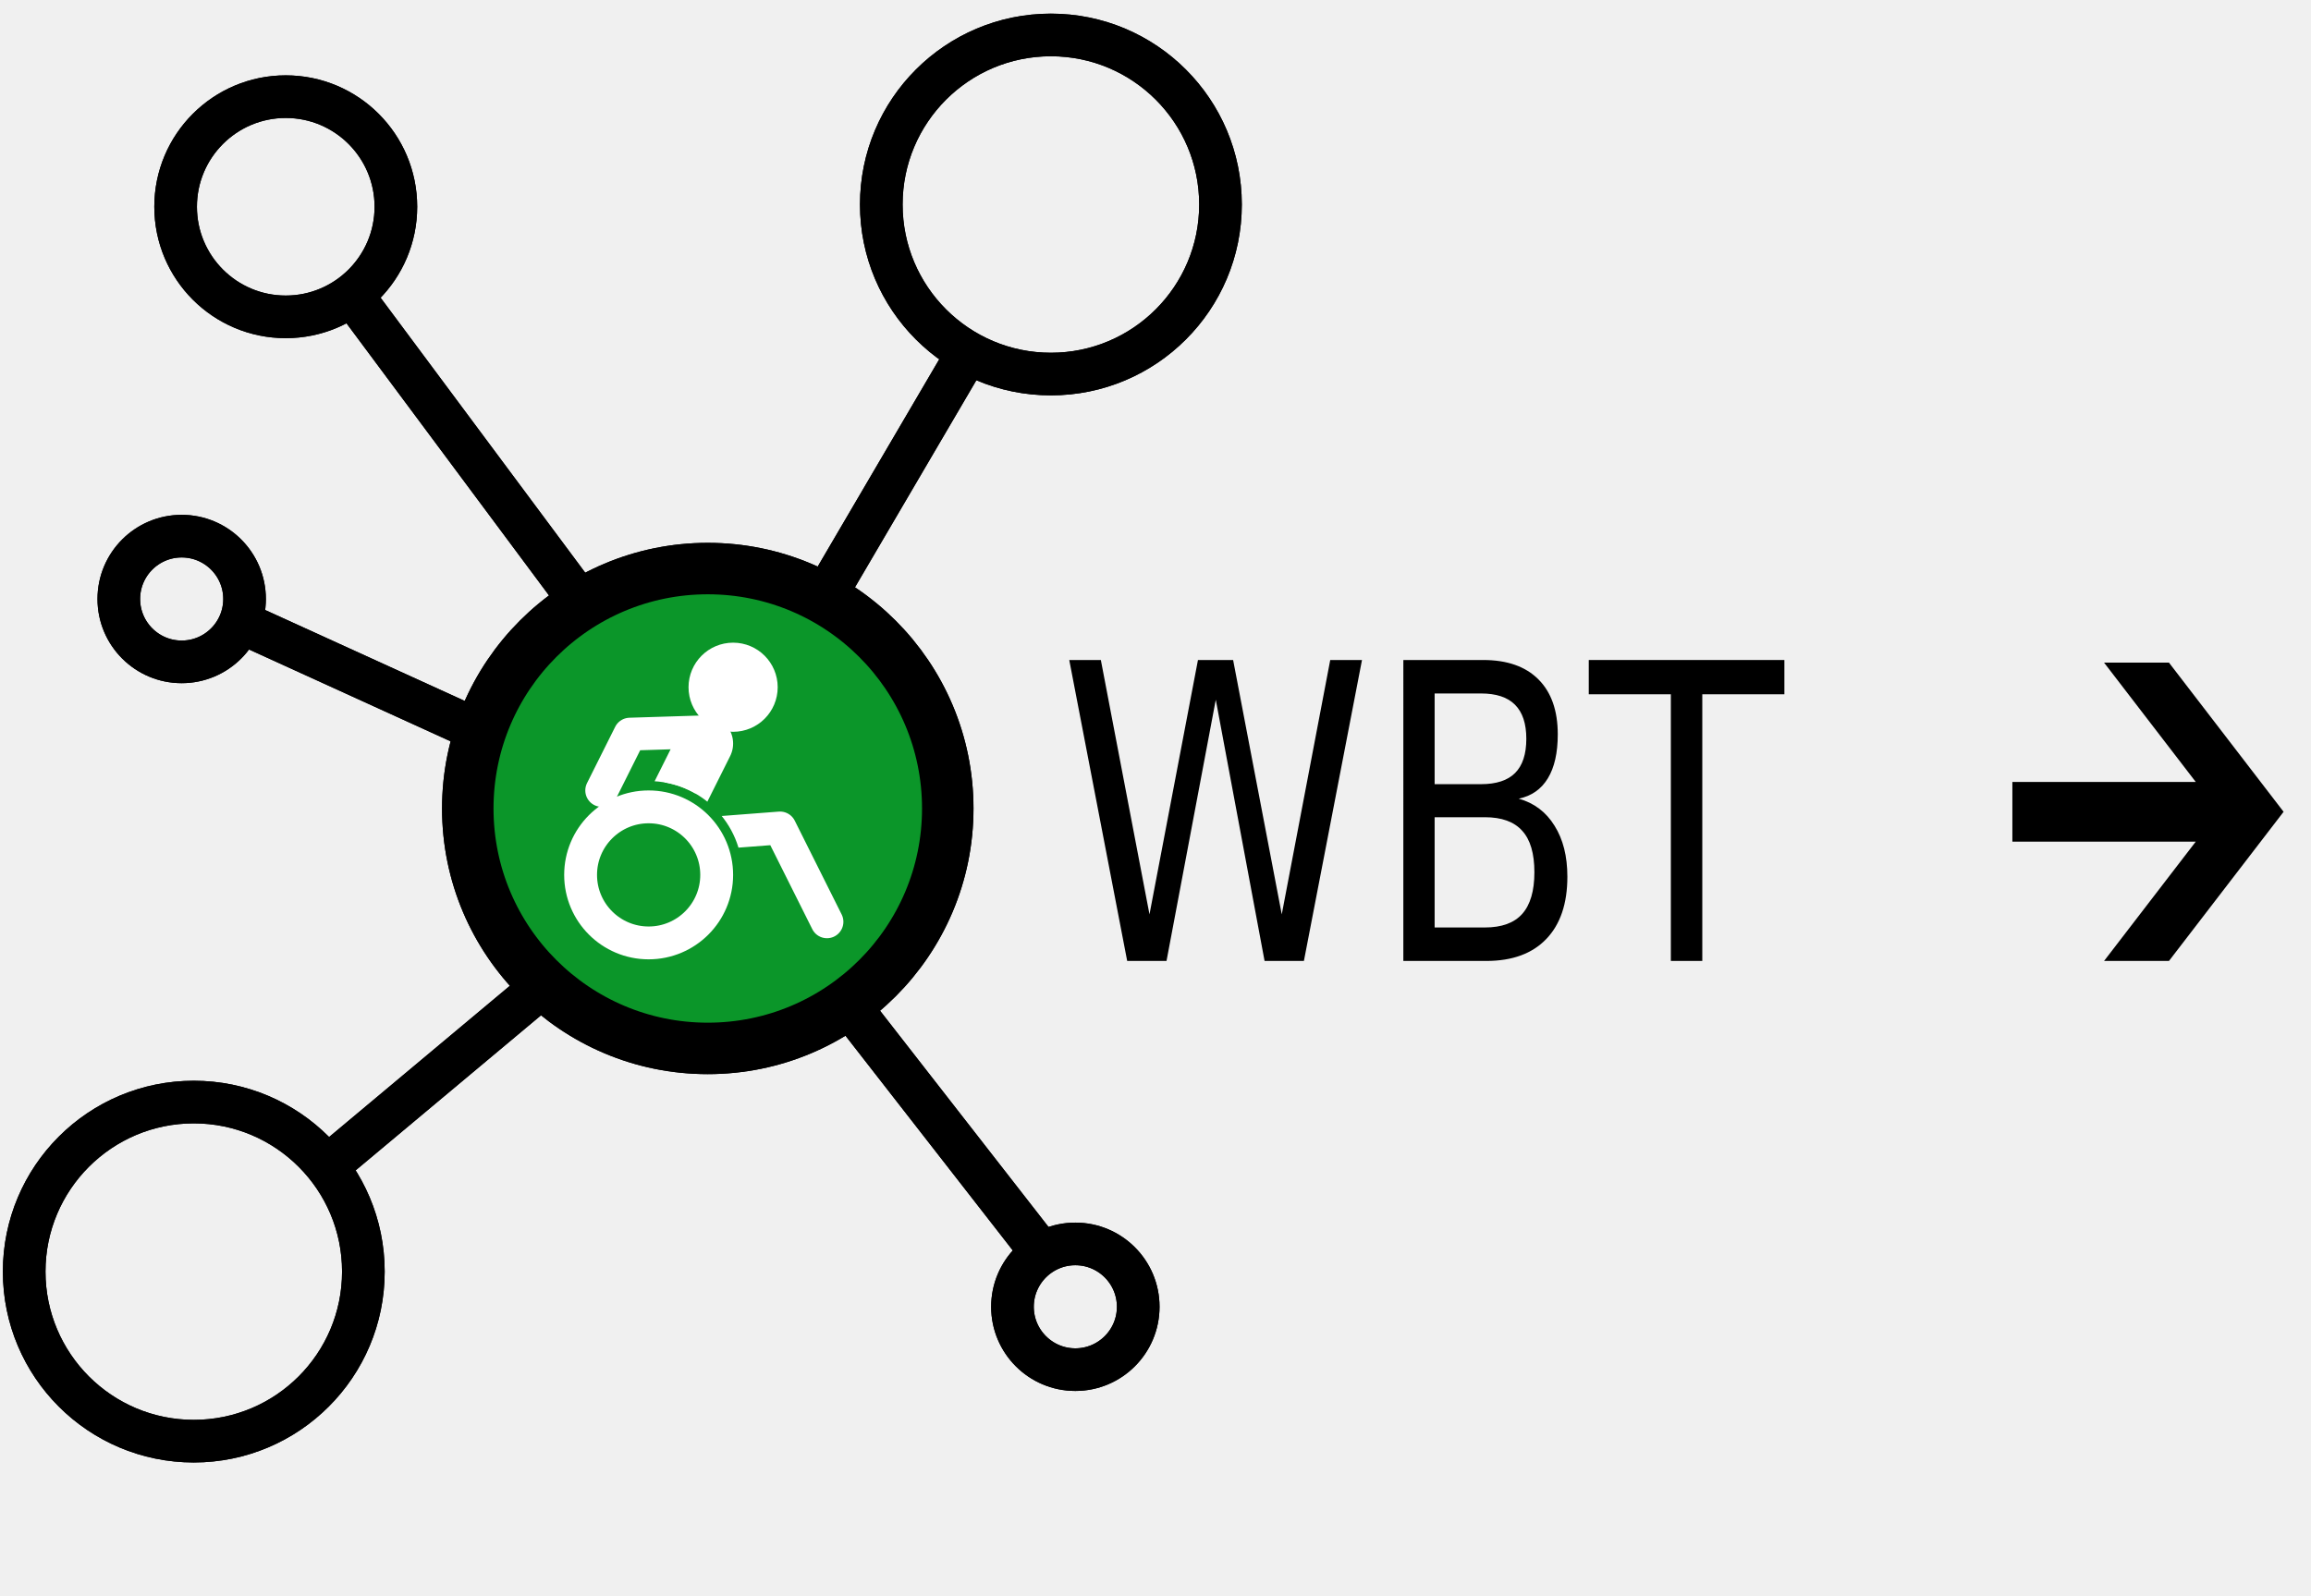
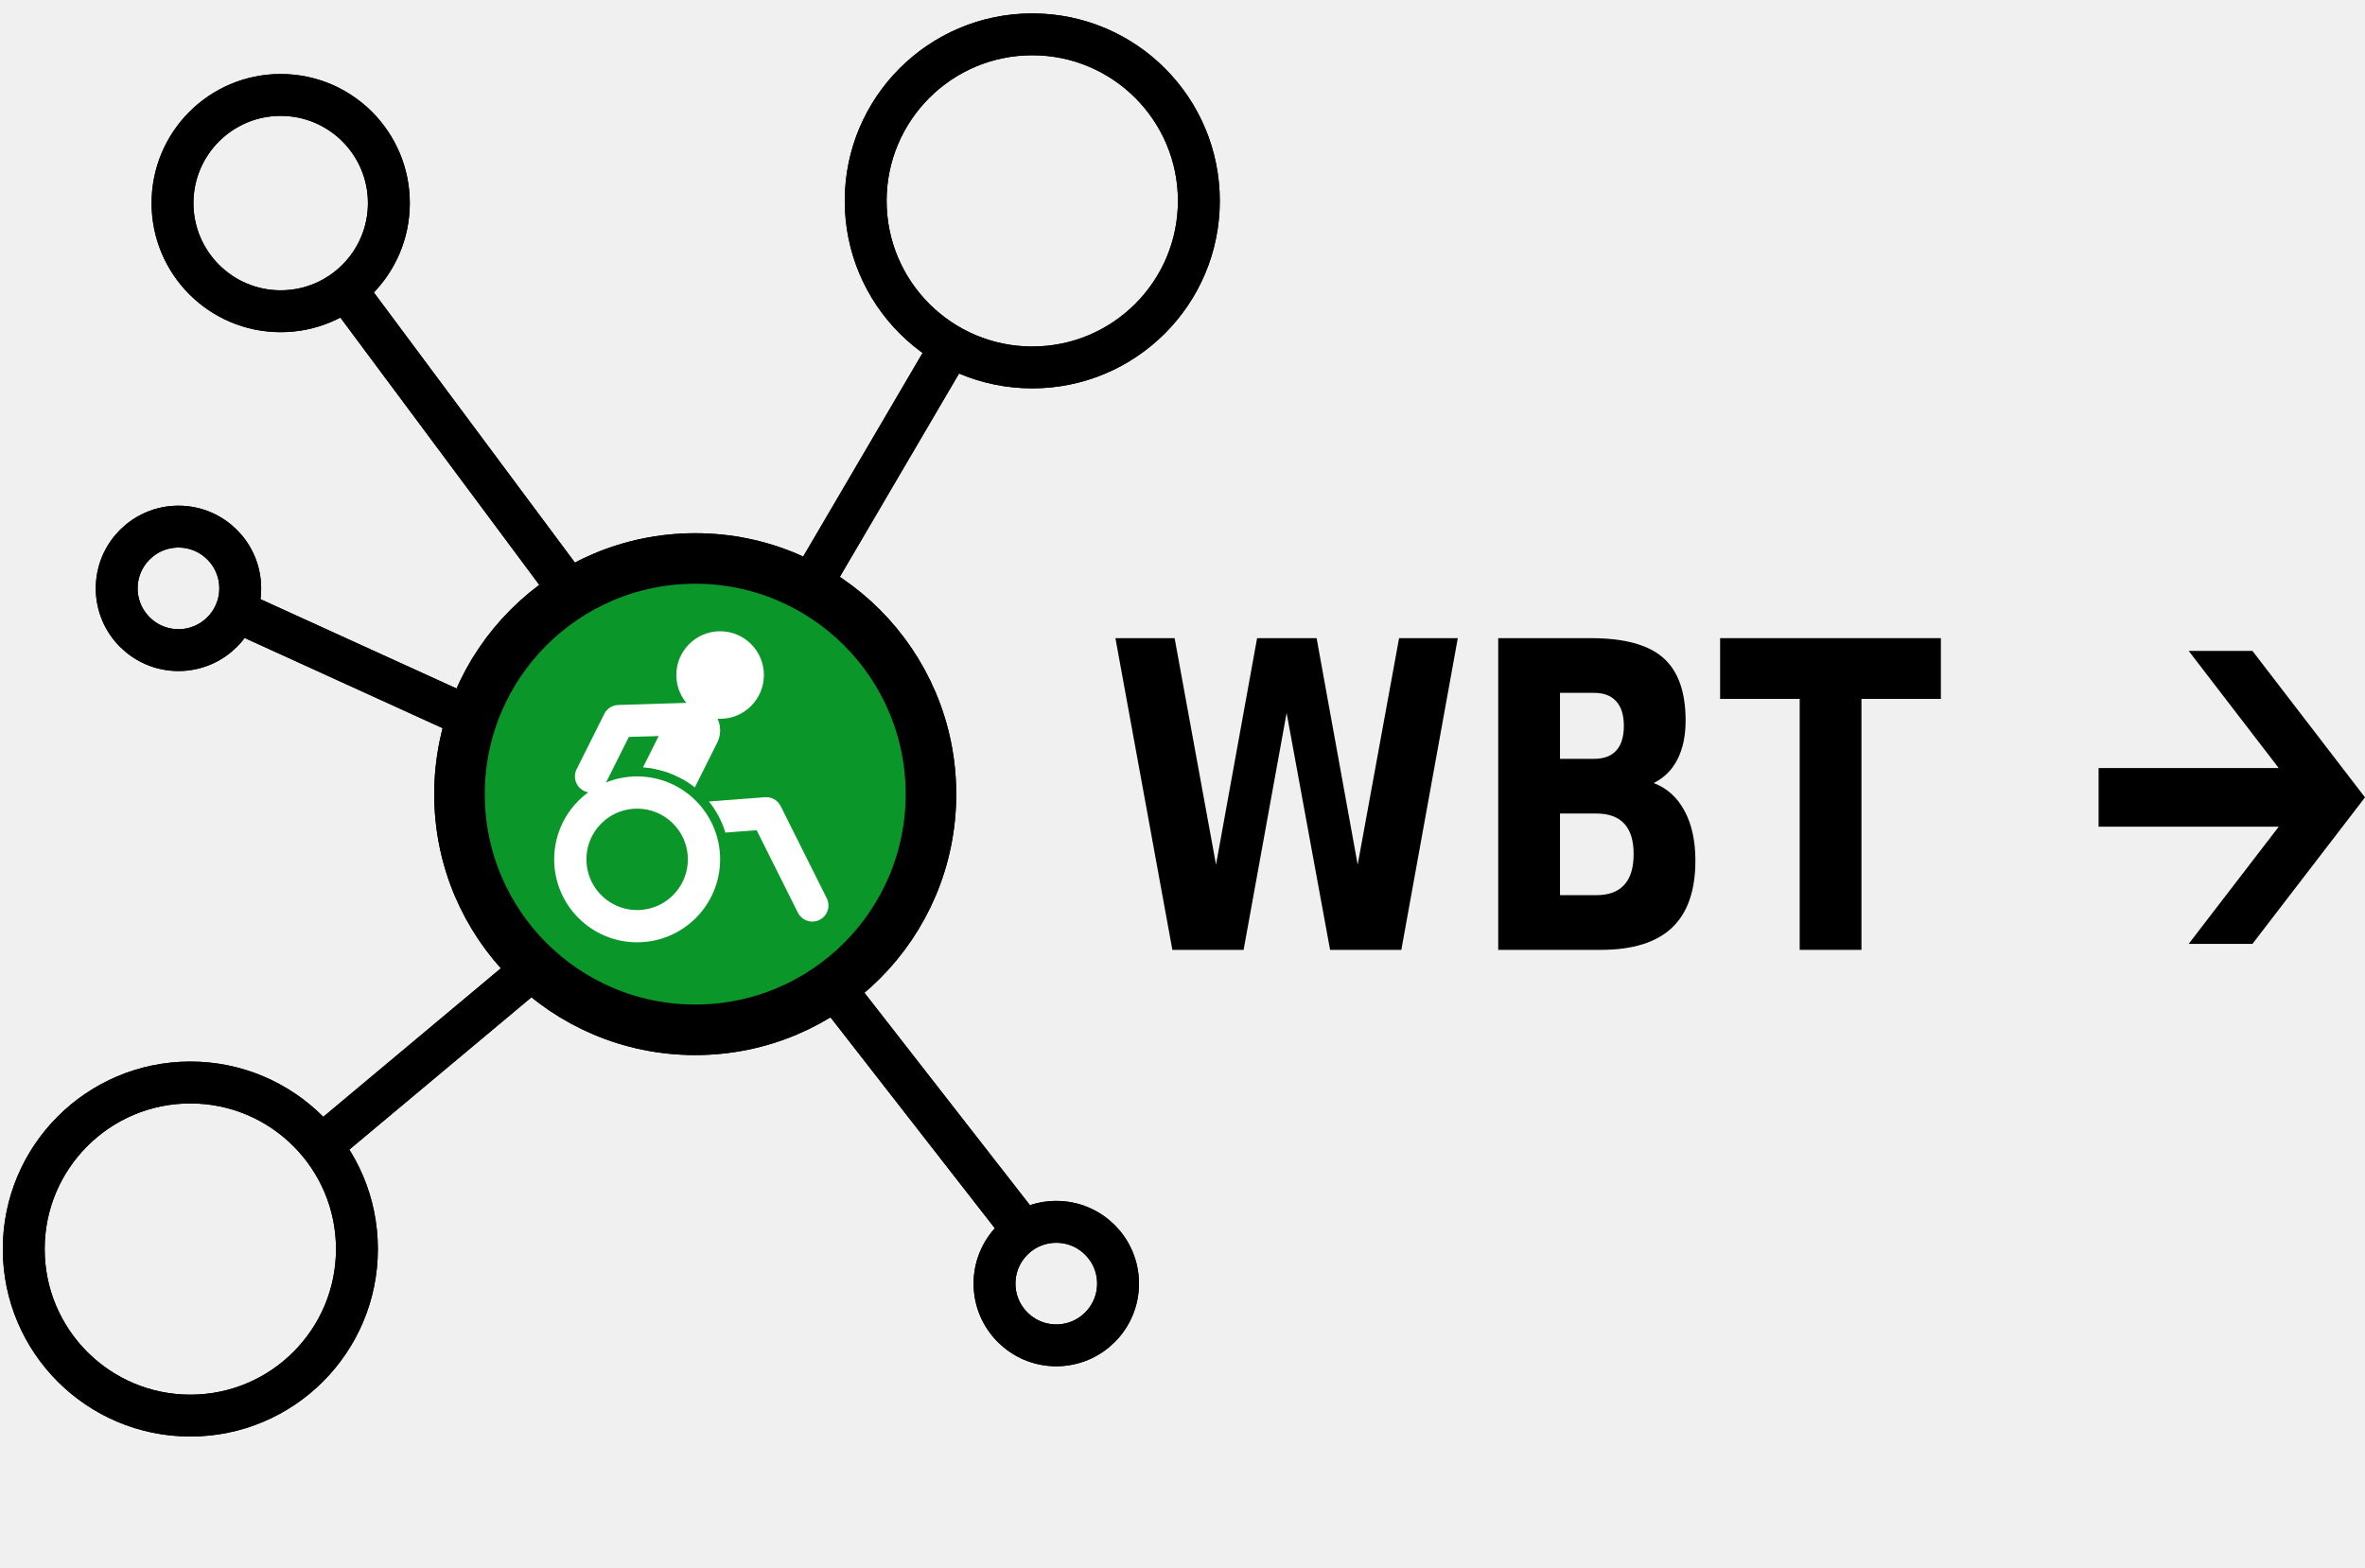
- <svg xmlns="http://www.w3.org/2000/svg" id="svg8" version="1.1" viewBox="0 0 216.82 149.75" height="149.75mm" width="216.82mm">
+ <svg xmlns="http://www.w3.org/2000/svg" id="svg8" version="1.1" viewBox="0 0 225.89 149.75" height="149.75mm" width="225.89mm">
  <defs id="defs2">
    <marker style="overflow:visible" id="marker2931" refX="0" refY="0" orient="auto">
      <path transform="scale(-0.6)" d="M 8.719,4.034 -2.207,0.016 8.719,-4.002 c -1.745,2.372 -1.735,5.617 -6e-7,8.035 z" style="fill:#000000;fill-opacity:1;fill-rule:evenodd;stroke:#000000;stroke-width:0.625;stroke-linejoin:round;stroke-opacity:1" id="path2929" />
    </marker>
    <marker style="overflow:visible" id="marker2777" refX="0" refY="0" orient="auto">
      <path transform="scale(-0.6)" d="M 8.719,4.034 -2.207,0.016 8.719,-4.002 c -1.745,2.372 -1.735,5.617 -6e-7,8.035 z" style="fill:#000000;fill-opacity:1;fill-rule:evenodd;stroke:#000000;stroke-width:0.625;stroke-linejoin:round;stroke-opacity:1" id="path2775" />
    </marker>
    <marker style="overflow:visible" id="marker2629" refX="0" refY="0" orient="auto">
      <path transform="scale(-0.6)" d="M 8.719,4.034 -2.207,0.016 8.719,-4.002 c -1.745,2.372 -1.735,5.617 -6e-7,8.035 z" style="fill:#000000;fill-opacity:1;fill-rule:evenodd;stroke:#000000;stroke-width:0.625;stroke-linejoin:round;stroke-opacity:1" id="path2627" />
    </marker>
    <marker style="overflow:visible" id="marker2487" refX="0" refY="0" orient="auto">
      <path transform="scale(-0.6)" d="M 8.719,4.034 -2.207,0.016 8.719,-4.002 c -1.745,2.372 -1.735,5.617 -6e-7,8.035 z" style="fill:#000000;fill-opacity:1;fill-rule:evenodd;stroke:#000000;stroke-width:0.625;stroke-linejoin:round;stroke-opacity:1" id="path2485" />
    </marker>
    <marker style="overflow:visible" id="marker2351" refX="0" refY="0" orient="auto">
      <path transform="matrix(-0.4,0,0,-0.4,-4,0)" style="fill:#000000;fill-opacity:1;fill-rule:evenodd;stroke:#000000;stroke-width:1pt;stroke-opacity:1" d="M 0,0 5,-5 -12.5,0 5,5 Z" id="path2349" />
    </marker>
    <marker style="overflow:visible" id="Arrow1Mend" refX="0" refY="0" orient="auto">
      <path transform="matrix(-0.4,0,0,-0.4,-4,0)" style="fill:#000000;fill-opacity:1;fill-rule:evenodd;stroke:#000000;stroke-width:1pt;stroke-opacity:1" d="M 0,0 5,-5 -12.5,0 5,5 Z" id="path1100" />
    </marker>
    <marker style="overflow:visible" id="Arrow2Send" refX="0" refY="0" orient="auto">
      <path transform="matrix(-0.3,0,0,-0.3,0.69,0)" d="M 8.719,4.034 -2.207,0.016 8.719,-4.002 c -1.745,2.372 -1.735,5.617 -6e-7,8.035 z" style="fill:#000000;fill-opacity:1;fill-rule:evenodd;stroke:#000000;stroke-width:0.625;stroke-linejoin:round;stroke-opacity:1" id="path1124" />
    </marker>
    <marker style="overflow:visible" id="Arrow1Send" refX="0" refY="0" orient="auto">
      <path transform="matrix(-0.2,0,0,-0.2,-1.2,0)" style="fill:#000000;fill-opacity:1;fill-rule:evenodd;stroke:#000000;stroke-width:1pt;stroke-opacity:1" d="M 0,0 5,-5 -12.5,0 5,5 Z" id="path1106" />
    </marker>
    <marker style="overflow:visible" id="marker1597" refX="0" refY="0" orient="auto">
      <path transform="scale(-0.6)" d="M 8.719,4.034 -2.207,0.016 8.719,-4.002 c -1.745,2.372 -1.735,5.617 -6e-7,8.035 z" style="fill:#000000;fill-opacity:1;fill-rule:evenodd;stroke:#000000;stroke-width:0.625;stroke-linejoin:round;stroke-opacity:1" id="path1595" />
    </marker>
    <marker style="overflow:visible" id="Arrow2Mend" refX="0" refY="0" orient="auto">
      <path transform="scale(-0.6)" d="M 8.719,4.034 -2.207,0.016 8.719,-4.002 c -1.745,2.372 -1.735,5.617 -6e-7,8.035 z" style="fill:#000000;fill-opacity:1;fill-rule:evenodd;stroke:#000000;stroke-width:0.625;stroke-linejoin:round;stroke-opacity:1" id="path1118" />
    </marker>
    <marker orient="auto" refY="0" refX="0" id="marker10948" style="overflow:visible">
      <path id="path10946" d="m -2.5,-1 c 0,2.76 -2.24,5 -5,5 -2.76,0 -5,-2.24 -5,-5 0,-2.76 2.24,-5 5,-5 2.76,0 5,2.24 5,5 z" style="fill:#3a001c;fill-opacity:1;fill-rule:evenodd;stroke:#3a001c;stroke-width:1pt;stroke-opacity:1" transform="matrix(0.2,0,0,0.2,1.48,0.2)" />
    </marker>
    <marker orient="auto" refY="0" refX="0" id="marker10836" style="overflow:visible">
      <path id="path10834" d="m -2.5,-1 c 0,2.76 -2.24,5 -5,5 -2.76,0 -5,-2.24 -5,-5 0,-2.76 2.24,-5 5,-5 2.76,0 5,2.24 5,5 z" style="fill:#3a001c;fill-opacity:1;fill-rule:evenodd;stroke:#3a001c;stroke-width:1pt;stroke-opacity:1" transform="matrix(0.2,0,0,0.2,1.48,0.2)" />
    </marker>
    <marker style="overflow:visible" id="marker10664" refX="0" refY="0" orient="auto">
      <path transform="matrix(0.2,0,0,0.2,1.48,0.2)" style="fill:#3a001c;fill-opacity:1;fill-rule:evenodd;stroke:#3a001c;stroke-width:1pt;stroke-opacity:1" d="m -2.5,-1 c 0,2.76 -2.24,5 -5,5 -2.76,0 -5,-2.24 -5,-5 0,-2.76 2.24,-5 5,-5 2.76,0 5,2.24 5,5 z" id="path10662" />
    </marker>
    <marker orient="auto" refY="0" refX="0" id="marker10414" style="overflow:visible">
      <path id="path10412" d="m -2.5,-1 c 0,2.76 -2.24,5 -5,5 -2.76,0 -5,-2.24 -5,-5 0,-2.76 2.24,-5 5,-5 2.76,0 5,2.24 5,5 z" style="fill:#3a001c;fill-opacity:1;fill-rule:evenodd;stroke:#3a001c;stroke-width:1pt;stroke-opacity:1" transform="matrix(0.2,0,0,0.2,1.48,0.2)" />
    </marker>
    <marker orient="auto" refY="0" refX="0" id="marker10308" style="overflow:visible">
      <path id="path10306" d="m -2.5,-1 c 0,2.76 -2.24,5 -5,5 -2.76,0 -5,-2.24 -5,-5 0,-2.76 2.24,-5 5,-5 2.76,0 5,2.24 5,5 z" style="fill:#3a001c;fill-opacity:1;fill-rule:evenodd;stroke:#3a001c;stroke-width:1pt;stroke-opacity:1" transform="matrix(0.2,0,0,0.2,1.48,0.2)" />
    </marker>
    <marker style="overflow:visible" id="DotS" refX="0" refY="0" orient="auto">
      <path transform="matrix(0.2,0,0,0.2,1.48,0.2)" style="fill:#3a001c;fill-opacity:1;fill-rule:evenodd;stroke:#3a001c;stroke-width:1pt;stroke-opacity:1" d="m -2.5,-1 c 0,2.76 -2.24,5 -5,5 -2.76,0 -5,-2.24 -5,-5 0,-2.76 2.24,-5 5,-5 2.76,0 5,2.24 5,5 z" id="path4919" />
    </marker>
    <marker style="overflow:visible" id="DotM" refX="0" refY="0" orient="auto">
      <path transform="matrix(0.4,0,0,0.4,2.96,0.4)" style="fill:#000000;fill-opacity:1;fill-rule:evenodd;stroke:#000000;stroke-width:1pt;stroke-opacity:1" d="m -2.5,-1 c 0,2.76 -2.24,5 -5,5 -2.76,0 -5,-2.24 -5,-5 0,-2.76 2.24,-5 5,-5 2.76,0 5,2.24 5,5 z" id="path4916" />
    </marker>
    <marker style="overflow:visible" id="DotL" refX="0" refY="0" orient="auto">
      <path transform="matrix(0.8,0,0,0.8,5.92,0.8)" style="fill:#000000;fill-opacity:1;fill-rule:evenodd;stroke:#000000;stroke-width:1pt;stroke-opacity:1" d="m -2.5,-1 c 0,2.76 -2.24,5 -5,5 -2.76,0 -5,-2.24 -5,-5 0,-2.76 2.24,-5 5,-5 2.76,0 5,2.24 5,5 z" id="path4913" />
    </marker>
    <clipPath id="clipPath8">
      <path id="path10" d="M -20,50 10,13 c 5.523,0 10,4.477 10,10 L 40,50 20,-30" />
    </clipPath>
    <marker style="overflow:visible" id="DotS-3" refX="0" refY="0" orient="auto">
      <path transform="matrix(0.2,0,0,0.2,1.48,0.2)" style="fill:#3a001c;fill-opacity:1;fill-rule:evenodd;stroke:#3a001c;stroke-width:1pt;stroke-opacity:1" d="m -2.5,-1 c 0,2.76 -2.24,5 -5,5 -2.76,0 -5,-2.24 -5,-5 0,-2.76 2.24,-5 5,-5 2.76,0 5,2.24 5,5 z" id="path4919-5" />
    </marker>
    <marker style="overflow:visible" id="DotS-3-7" refX="0" refY="0" orient="auto">
      <path transform="matrix(0.2,0,0,0.2,1.48,0.2)" style="fill:#3a001c;fill-opacity:1;fill-rule:evenodd;stroke:#3a001c;stroke-width:1pt;stroke-opacity:1" d="m -2.5,-1 c 0,2.76 -2.24,5 -5,5 -2.76,0 -5,-2.24 -5,-5 0,-2.76 2.24,-5 5,-5 2.76,0 5,2.24 5,5 z" id="path4919-5-2" />
    </marker>
    <marker style="overflow:visible" id="DotS-0" refX="0" refY="0" orient="auto">
      <path transform="matrix(0.2,0,0,0.2,1.48,0.2)" style="fill:#3a001c;fill-opacity:1;fill-rule:evenodd;stroke:#3a001c;stroke-width:1pt;stroke-opacity:1" d="m -2.5,-1 c 0,2.76 -2.24,5 -5,5 -2.76,0 -5,-2.24 -5,-5 0,-2.76 2.24,-5 5,-5 2.76,0 5,2.24 5,5 z" id="path4919-2" />
    </marker>
    <marker style="overflow:visible" id="DotS-3-70" refX="0" refY="0" orient="auto">
      <path transform="matrix(0.2,0,0,0.2,1.48,0.2)" style="fill:#ffffff;fill-opacity:1;fill-rule:evenodd;stroke:#ffffff;stroke-width:1pt;stroke-opacity:1" d="m -2.5,-1 c 0,2.76 -2.24,5 -5,5 -2.76,0 -5,-2.24 -5,-5 0,-2.76 2.24,-5 5,-5 2.76,0 5,2.24 5,5 z" id="path4919-5-9" />
    </marker>
    <marker style="overflow:visible" id="DotS-4" refX="0" refY="0" orient="auto">
      <path transform="matrix(0.2,0,0,0.2,1.48,0.2)" style="fill:#3a001c;fill-opacity:1;fill-rule:evenodd;stroke:#3a001c;stroke-width:1pt;stroke-opacity:1" d="m -2.5,-1 c 0,2.76 -2.24,5 -5,5 -2.76,0 -5,-2.24 -5,-5 0,-2.76 2.24,-5 5,-5 2.76,0 5,2.24 5,5 z" id="path4919-1" />
    </marker>
    <marker style="overflow:visible" id="DotS-4-8" refX="0" refY="0" orient="auto">
      <path transform="matrix(0.2,0,0,0.2,1.48,0.2)" style="fill:#ffffff;fill-opacity:1;fill-rule:evenodd;stroke:#000000;stroke-width:1pt;stroke-opacity:1" d="m -2.5,-1 c 0,2.76 -2.24,5 -5,5 -2.76,0 -5,-2.24 -5,-5 0,-2.76 2.24,-5 5,-5 2.76,0 5,2.24 5,5 z" id="path4919-1-2" />
    </marker>
    <filter y="-0.25" x="-0.25" height="1.5" width="1.5" id="filter3001" style="color-interpolation-filters:sRGB">
      <feGaussianBlur result="blur" stdDeviation="3" in="SourceAlpha" id="feGaussianBlur3003" />
      <feColorMatrix values="1 0 0 0 0 0 1 0 0 0 0 0 1 0 0 0 0 0 0.6 0 " type="matrix" result="bluralpha" id="feColorMatrix3005" />
      <feOffset result="offsetBlur" dy="6" dx="6" in="bluralpha" id="feOffset3007" />
      <feMerge id="feMerge3009">
        <feMergeNode in="offsetBlur" id="feMergeNode3011" />
        <feMergeNode in="SourceGraphic" id="feMergeNode3013" />
      </feMerge>
    </filter>
    <marker style="overflow:visible" id="marker2931-1" refX="0" refY="0" orient="auto">
      <path transform="scale(-0.6)" d="M 8.719,4.034 -2.207,0.016 8.719,-4.002 c -1.745,2.372 -1.735,5.617 -6e-7,8.035 z" style="fill:#000000;fill-opacity:1;fill-rule:evenodd;stroke:#000000;stroke-width:0.625;stroke-linejoin:round;stroke-opacity:1" id="path2929-8" />
    </marker>
    <clipPath id="clipPath8-3">
      <path id="path10-1" d="M -20,50 10,13 c 5.523,0 10,4.477 10,10 L 40,50 20,-30" />
    </clipPath>
    <clipPath id="clipPath3733">
      <path id="path3731" d="M -20,50 10,13 c 5.523,0 10,4.477 10,10 L 40,50 20,-30" />
    </clipPath>
    <clipPath id="clipPath8-5">
      <path id="path10-5" d="M -20,50 10,13 c 5.523,0 10,4.477 10,10 L 40,50 20,-30" />
    </clipPath>
    <clipPath id="clipPath4087">
      <path id="path4085" d="M -20,50 10,13 c 5.523,0 10,4.477 10,10 L 40,50 20,-30" />
    </clipPath>
    <marker style="overflow:visible" id="marker2931-2" refX="0" refY="0" orient="auto">
      <path transform="scale(-0.6)" d="M 8.719,4.034 -2.207,0.016 8.719,-4.002 c -1.745,2.372 -1.735,5.617 -6e-7,8.035 z" style="fill:#000000;fill-opacity:1;fill-rule:evenodd;stroke:#000000;stroke-width:0.625;stroke-linejoin:round;stroke-opacity:1" id="path2929-0" />
    </marker>
    <clipPath id="clipPath8-5-9">
      <path id="path10-5-5" d="M -20,50 10,13 c 5.523,0 10,4.477 10,10 L 40,50 20,-30" />
    </clipPath>
    <clipPath id="clipPath4451">
      <path id="path4449" d="M -20,50 10,13 c 5.523,0 10,4.477 10,10 L 40,50 20,-30" />
    </clipPath>
    <marker style="overflow:visible" id="marker2931-2-9" refX="0" refY="0" orient="auto">
      <path transform="scale(-0.6)" d="M 8.719,4.034 -2.207,0.016 8.719,-4.002 c -1.745,2.372 -1.735,5.617 -6e-7,8.035 z" style="fill:#000000;fill-opacity:1;fill-rule:evenodd;stroke:#000000;stroke-width:0.625;stroke-linejoin:round;stroke-opacity:1" id="path2929-0-1" />
    </marker>
    <clipPath id="clipPath8-5-9-1">
      <path id="path10-5-5-8" d="M -20,50 10,13 c 5.523,0 10,4.477 10,10 L 40,50 20,-30" />
    </clipPath>
    <clipPath id="clipPath4860">
      <path id="path4858" d="M -20,50 10,13 c 5.523,0 10,4.477 10,10 L 40,50 20,-30" />
    </clipPath>
    <marker style="overflow:visible" id="marker2931-2-9-7" refX="0" refY="0" orient="auto">
      <path transform="scale(-0.6)" d="M 8.719,4.034 -2.207,0.016 8.719,-4.002 c -1.745,2.372 -1.735,5.617 -6e-7,8.035 z" style="fill:#000000;fill-opacity:1;fill-rule:evenodd;stroke:#000000;stroke-width:0.625;stroke-linejoin:round;stroke-opacity:1" id="path2929-0-1-6" />
    </marker>
    <clipPath id="clipPath8-1">
      <path id="path10-9" d="M -20,50 10,13 c 5.523,0 10,4.477 10,10 L 40,50 20,-30" />
    </clipPath>
    <clipPath id="clipPath1674">
      <path id="path1672" d="M -20,50 10,13 c 5.523,0 10,4.477 10,10 L 40,50 20,-30" />
    </clipPath>
    <clipPath id="clipPath8-6">
      <path id="path10-8" d="M -20,50 10,13 c 5.523,0 10,4.477 10,10 L 40,50 20,-30" />
    </clipPath>
    <clipPath id="clipPath1674-4">
      <path id="path1672-1" d="M -20,50 10,13 c 5.523,0 10,4.477 10,10 L 40,50 20,-30" />
    </clipPath>
    <clipPath id="clipPath8-9">
      <path id="path10-7" d="M -20,50 10,13 c 5.523,0 10,4.477 10,10 L 40,50 20,-30" />
    </clipPath>
    <clipPath id="clipPath1674-45">
      <path id="path1672-0" d="M -20,50 10,13 c 5.523,0 10,4.477 10,10 L 40,50 20,-30" />
    </clipPath>
    <clipPath id="clipPath8-7">
      <path id="path10-72" d="M -20,50 10,13 c 5.523,0 10,4.477 10,10 L 40,50 20,-30" />
    </clipPath>
    <clipPath id="clipPath1540">
      <path id="path1538" d="M -20,50 10,13 c 5.523,0 10,4.477 10,10 L 40,50 20,-30" />
    </clipPath>
    <clipPath id="clipPath8-66">
      <path id="path10-85" d="M -20,50 10,13 c 5.523,0 10,4.477 10,10 L 40,50 20,-30" />
    </clipPath>
    <clipPath id="clipPath1540-1">
      <path id="path1538-4" d="M -20,50 10,13 c 5.523,0 10,4.477 10,10 L 40,50 20,-30" />
    </clipPath>
    <clipPath id="clipPath8-16">
      <path id="path10-50" d="M -20,50 10,13 c 5.523,0 10,4.477 10,10 L 40,50 20,-30" />
    </clipPath>
    <clipPath id="clipPath1540-0">
      <path id="path1538-7" d="M -20,50 10,13 c 5.523,0 10,4.477 10,10 L 40,50 20,-30" />
    </clipPath>
  </defs>
  <path style="opacity:1;fill:#0b9629;fill-opacity:1;stroke:#000000;stroke-width:4.829;stroke-miterlimit:4;stroke-dasharray:none;stroke-dashoffset:0;stroke-opacity:1" d="M 88.92,75.874 A 22.516,22.516 0 0 1 66.404,98.39 22.516,22.516 0 0 1 43.888,75.874 22.516,22.516 0 0 1 66.404,53.358 22.516,22.516 0 0 1 88.92,75.874 Z" id="path825" />
  <path style="fill:none;stroke:#000000;stroke-width:4;stroke-linecap:butt;stroke-linejoin:miter;stroke-miterlimit:4;stroke-dasharray:none;stroke-opacity:1" d="M 77.082,56.503 90.736,33.21" id="path827" />
  <path style="fill:none;stroke:#000000;stroke-width:4;stroke-linecap:butt;stroke-linejoin:miter;stroke-miterlimit:4;stroke-dasharray:none;stroke-opacity:1" d="M 54.64,56.739 32.953,27.588" id="path829" />
  <path style="fill:none;stroke:#000000;stroke-width:4;stroke-linecap:butt;stroke-linejoin:miter;stroke-miterlimit:4;stroke-dasharray:none;stroke-opacity:1" d="M 44.859,68.551 22.984,58.582" id="path831" />
  <path style="fill:none;stroke:#000000;stroke-width:4;stroke-linecap:butt;stroke-linejoin:miter;stroke-miterlimit:4;stroke-dasharray:none;stroke-opacity:1" d="M 50.907,92.552 29.504,110.459" id="path833" />
  <path style="fill:none;stroke:#000000;stroke-width:4;stroke-linecap:butt;stroke-linejoin:miter;stroke-miterlimit:4;stroke-dasharray:none;stroke-opacity:1" d="m 79.491,94.159 18.143,23.293" id="path835" />
  <path style="opacity:1;fill:none;fill-opacity:0.941;stroke:#000000;stroke-width:4;stroke-miterlimit:4;stroke-dasharray:none;stroke-dashoffset:0;stroke-opacity:1" d="M 114.508,19.192 A 15.912,15.912 0 0 1 98.596,35.104 15.912,15.912 0 0 1 82.684,19.192 15.912,15.912 0 0 1 98.596,3.28 15.912,15.912 0 0 1 114.508,19.192 Z" id="path825-8" />
  <path style="opacity:1;fill:none;fill-opacity:0.941;stroke:#000000;stroke-width:4;stroke-miterlimit:4;stroke-dasharray:none;stroke-dashoffset:0;stroke-opacity:1" d="M 37.142,19.404 A 10.332,10.332 0 0 1 26.81,29.736 10.332,10.332 0 0 1 16.477,19.404 10.332,10.332 0 0 1 26.81,9.071 10.332,10.332 0 0 1 37.142,19.404 Z" id="path825-8-0" />
  <path style="opacity:1;fill:none;fill-opacity:0.941;stroke:#000000;stroke-width:4;stroke-miterlimit:4;stroke-dasharray:none;stroke-dashoffset:0;stroke-opacity:1" d="m 22.945,56.214 a 5.899,5.899 0 0 1 -5.899,5.899 5.899,5.899 0 0 1 -5.899,-5.899 5.899,5.899 0 0 1 5.899,-5.899 5.899,5.899 0 0 1 5.899,5.899 z" id="path825-8-0-5" />
  <g id="g4640" transform="matrix(1.149172,0,0,1.149172,-313.6427,-21.47991)">
    <g clip-path="url(#clipPath8)" id="body" style="fill:none;stroke:#ffffff;stroke-width:3.5;stroke-linecap:round;stroke-linejoin:round" transform="matrix(0.766245,0,0,0.766245,318.2236,72.51528)">
      <path d="M 16,9 11,19" style="stroke:#ffffff;stroke-width:6" id="torso" />
      <g id="g4632">
        <path style="fill:#ffffff;stroke:#ffffff" d="M 22,3 A 3,3 0 0 1 19,6 3,3 0 0 1 16,3 3,3 0 0 1 19,0 3,3 0 0 1 22,3 Z" id="head" />
        <path id="limbs" d="M 29,28 24,18 11,19 16,7.75 8,8 5,14" style="stroke:#ffffff" />
      </g>
    </g>
    <path style="fill:none;stroke:#ffffff;stroke-width:2.682;stroke-linecap:round;stroke-linejoin:round" d="m 331.441,90.139 a 5.555,5.555 0 0 1 -5.555,5.555 5.555,5.555 0 0 1 -5.555,-5.555 5.555,5.555 0 0 1 5.555,-5.555 5.555,5.555 0 0 1 5.555,5.555 z" id="wheel" />
  </g>
  <path style="opacity:1;fill:none;fill-opacity:0.941;stroke:#000000;stroke-width:4;stroke-miterlimit:4;stroke-dasharray:none;stroke-dashoffset:0;stroke-opacity:1" d="m 34.092,119.336 a 15.912,15.912 0 0 1 -15.912,15.912 15.912,15.912 0 0 1 -15.912,-15.912 15.912,15.912 0 0 1 15.912,-15.912 15.912,15.912 0 0 1 15.912,15.912 z" id="path825-8-7" />
  <path style="opacity:1;fill:none;fill-opacity:0.941;stroke:#000000;stroke-width:4;stroke-miterlimit:4;stroke-dasharray:none;stroke-dashoffset:0;stroke-opacity:1" d="m 106.789,122.637 a 5.899,5.899 0 0 1 -5.899,5.899 5.899,5.899 0 0 1 -5.899,-5.899 5.899,5.899 0 0 1 5.899,-5.899 5.899,5.899 0 0 1 5.899,5.899 z" id="path825-8-0-5-7" />
  <path style="opacity:1;fill:#0b9629;fill-opacity:1;stroke:#000000;stroke-width:4.829;stroke-miterlimit:4;stroke-dasharray:none;stroke-dashoffset:0;stroke-opacity:1" d="M 88.92,75.874 A 22.516,22.516 0 0 1 66.404,98.39 22.516,22.516 0 0 1 43.888,75.874 22.516,22.516 0 0 1 66.404,53.358 22.516,22.516 0 0 1 88.92,75.874 Z" id="circle1412" />
  <path id="path1414" d="M 77.082,56.503 90.736,33.21" style="fill:none;stroke:#000000;stroke-width:4;stroke-linecap:butt;stroke-linejoin:miter;stroke-miterlimit:4;stroke-dasharray:none;stroke-opacity:1" />
  <path id="path1416" d="M 54.64,56.739 32.953,27.588" style="fill:none;stroke:#000000;stroke-width:4;stroke-linecap:butt;stroke-linejoin:miter;stroke-miterlimit:4;stroke-dasharray:none;stroke-opacity:1" />
  <path id="path1418" d="M 44.859,68.551 22.984,58.582" style="fill:none;stroke:#000000;stroke-width:4;stroke-linecap:butt;stroke-linejoin:miter;stroke-miterlimit:4;stroke-dasharray:none;stroke-opacity:1" />
  <path id="path1440" d="M 50.907,92.552 29.504,110.459" style="fill:none;stroke:#000000;stroke-width:4;stroke-linecap:butt;stroke-linejoin:miter;stroke-miterlimit:4;stroke-dasharray:none;stroke-opacity:1" />
  <path id="path1442" d="m 79.491,94.159 18.143,23.293" style="fill:none;stroke:#000000;stroke-width:4;stroke-linecap:butt;stroke-linejoin:miter;stroke-miterlimit:4;stroke-dasharray:none;stroke-opacity:1" />
  <path style="opacity:1;fill:none;fill-opacity:0.941;stroke:#000000;stroke-width:4;stroke-miterlimit:4;stroke-dasharray:none;stroke-dashoffset:0;stroke-opacity:1" d="M 114.508,19.192 A 15.912,15.912 0 0 1 98.596,35.104 15.912,15.912 0 0 1 82.684,19.192 15.912,15.912 0 0 1 98.596,3.28 15.912,15.912 0 0 1 114.508,19.192 Z" id="circle1444" />
  <path style="opacity:1;fill:none;fill-opacity:0.941;stroke:#000000;stroke-width:4;stroke-miterlimit:4;stroke-dasharray:none;stroke-dashoffset:0;stroke-opacity:1" d="M 37.142,19.404 A 10.332,10.332 0 0 1 26.81,29.736 10.332,10.332 0 0 1 16.477,19.404 10.332,10.332 0 0 1 26.81,9.071 10.332,10.332 0 0 1 37.142,19.404 Z" id="circle1446" />
  <path style="opacity:1;fill:none;fill-opacity:0.941;stroke:#000000;stroke-width:4;stroke-miterlimit:4;stroke-dasharray:none;stroke-dashoffset:0;stroke-opacity:1" d="m 22.945,56.214 a 5.899,5.899 0 0 1 -5.899,5.899 5.899,5.899 0 0 1 -5.899,-5.899 5.899,5.899 0 0 1 5.899,-5.899 5.899,5.899 0 0 1 5.899,5.899 z" id="circle1448" />
  <g transform="matrix(1.149172,0,0,1.149172,-313.6427,-21.47991)" id="g1462">
    <g transform="matrix(0.766245,0,0,0.766245,318.2236,72.51528)" style="fill:none;stroke:#ffffff;stroke-width:3.5;stroke-linecap:round;stroke-linejoin:round" id="g1458" clip-path="url(#clipPath8)">
      <path id="path1450" style="stroke:#ffffff;stroke-width:6" d="M 16,9 11,19" />
      <g id="g1456">
        <path style="fill:#ffffff;stroke:#ffffff" d="M 22,3 A 3,3 0 0 1 19,6 3,3 0 0 1 16,3 3,3 0 0 1 19,0 3,3 0 0 1 22,3 Z" id="circle1452" />
        <path style="stroke:#ffffff" d="M 29,28 24,18 11,19 16,7.75 8,8 5,14" id="path1454" />
      </g>
    </g>
    <path style="fill:none;stroke:#ffffff;stroke-width:2.682;stroke-linecap:round;stroke-linejoin:round" d="m 331.441,90.139 a 5.555,5.555 0 0 1 -5.555,5.555 5.555,5.555 0 0 1 -5.555,-5.555 5.555,5.555 0 0 1 5.555,-5.555 5.555,5.555 0 0 1 5.555,5.555 z" id="circle1460" />
  </g>
  <path style="opacity:1;fill:none;fill-opacity:0.941;stroke:#000000;stroke-width:4;stroke-miterlimit:4;stroke-dasharray:none;stroke-dashoffset:0;stroke-opacity:1" d="m 34.092,119.336 a 15.912,15.912 0 0 1 -15.912,15.912 15.912,15.912 0 0 1 -15.912,-15.912 15.912,15.912 0 0 1 15.912,-15.912 15.912,15.912 0 0 1 15.912,15.912 z" id="circle1464" />
  <g aria-label="WBT  🡲" transform="scale(0.8765006,1.140901)" style="font-style:normal;font-variant:normal;font-weight:normal;font-stretch:normal;font-size:34.169px;line-height:1.25;font-family:'Arial Rounded MT Bold';-inkscape-font-specification:'Arial Rounded MT Bold, ';letter-spacing:0px;word-spacing:0px;fill:#000000;fill-opacity:1;stroke:none;stroke-width:0.854" id="text1468">
-     <path d="m 114.453,54.29 h 3.382 l 5.206,20.923 5.189,-20.923 h 3.764 l 5.206,20.923 5.189,-20.923 h 3.399 l -6.217,24.753 h -4.211 l -5.223,-21.487 -5.272,21.487 h -4.211 z" style="font-style:normal;font-variant:normal;font-weight:normal;font-stretch:normal;font-family:sans-serif;-inkscape-font-specification:sans-serif" id="path1127" />
-     <path d="m 153.564,67.222 v 9.069 h 5.372 q 2.702,0 3.996,-1.111 1.31,-1.127 1.31,-3.432 0,-2.321 -1.31,-3.415 -1.293,-1.111 -3.996,-1.111 z m 0,-10.18 v 7.461 h 4.957 q 2.454,0 3.647,-0.912 1.21,-0.928 1.21,-2.819 0,-1.873 -1.21,-2.802 -1.194,-0.928 -3.647,-0.928 z m -3.349,-2.752 h 8.555 q 3.83,0 5.902,1.592 2.072,1.592 2.072,4.526 0,2.271 -1.061,3.614 -1.061,1.343 -3.117,1.675 2.47,0.531 3.83,2.222 1.376,1.675 1.376,4.195 0,3.316 -2.255,5.123 -2.255,1.807 -6.416,1.807 h -8.887 z" style="font-style:normal;font-variant:normal;font-weight:normal;font-stretch:normal;font-family:sans-serif;-inkscape-font-specification:sans-serif" id="path1129" />
-     <path d="m 170.061,54.29 h 20.94 v 2.819 h -8.787 V 79.043 H 178.848 V 57.109 h -8.787 z" style="font-style:normal;font-variant:normal;font-weight:normal;font-stretch:normal;font-family:sans-serif;-inkscape-font-specification:sans-serif" id="path1131" />
-     <path d="M 244.436,66.775 232.167,54.506 h -6.947 l 9.815,9.815 h -19.63 v 4.908 h 19.63 l -9.815,9.815 h 6.947 z" style="font-style:normal;font-variant:normal;font-weight:normal;font-stretch:normal;font-family:sans-serif;-inkscape-font-specification:sans-serif" id="path1133" />
+     <path d="M 257.718,66.775 245.45,54.506 h -6.947 l 9.815,9.815 h -19.63 v 4.908 h 19.63 l -9.815,9.815 h 6.947 z" style="font-style:normal;font-variant:normal;font-weight:normal;font-stretch:normal;font-family:sans-serif;-inkscape-font-specification:sans-serif" id="path1133" />
+     <g aria-label="WBT" id="text1468-8" style="font-style:normal;font-variant:normal;font-weight:normal;font-stretch:normal;font-size:36.032px;line-height:1.25;font-family:'Arial Rounded MT Bold';-inkscape-font-specification:'Arial Rounded MT Bold, ';letter-spacing:0px;word-spacing:0px;fill:#000000;fill-opacity:1;stroke:none;stroke-width:0.901;stroke-opacity:1">
+       <path d="m 121.549,53.441 h 6.451 l 4.511,18.969 4.476,-18.969 h 6.486 l 4.476,18.969 4.511,-18.969 h 6.399 l -6.154,26.103 h -7.763 l -4.738,-19.844 -4.686,19.844 h -7.763 z" style="font-style:normal;font-variant:normal;font-weight:bold;font-stretch:normal;font-family:sans-serif;-inkscape-font-specification:'sans-serif Bold';stroke:none;stroke-width:0.901;stroke-opacity:1" id="path153" />
+       <path d="m 173.719,63.547 q 1.591,0 2.413,-0.699 0.822,-0.699 0.822,-2.063 0,-1.346 -0.822,-2.046 -0.822,-0.717 -2.413,-0.717 h -3.724 v 5.525 z m 0.227,11.417 q 2.028,0 3.042,-0.857 1.032,-0.857 1.032,-2.588 0,-1.696 -1.014,-2.535 -1.014,-0.857 -3.06,-0.857 h -3.951 v 6.836 z m 6.259,-9.389 q 2.168,0.629 3.357,2.325 1.189,1.696 1.189,4.161 0,3.776 -2.553,5.63 -2.553,1.853 -7.763,1.853 H 163.264 V 53.441 h 10.105 q 5.437,0 7.867,1.643 2.448,1.643 2.448,5.262 0,1.906 -0.892,3.252 -0.892,1.329 -2.588,1.976 z" style="font-style:normal;font-variant:normal;font-weight:bold;font-stretch:normal;font-family:sans-serif;-inkscape-font-specification:'sans-serif Bold';stroke:none;stroke-width:0.901;stroke-opacity:1" id="path155" />
+       <path d="m 187.443,53.441 h 24.057 v 5.088 h -8.654 V 79.544 H 196.115 V 58.529 h -8.672 z" style="font-style:normal;font-variant:normal;font-weight:bold;font-stretch:normal;font-family:sans-serif;-inkscape-font-specification:'sans-serif Bold';stroke:none;stroke-width:0.901;stroke-opacity:1" id="path157" />
+     </g>
  </g>
  <path style="opacity:1;fill:none;fill-opacity:0.941;stroke:#000000;stroke-width:4;stroke-miterlimit:4;stroke-dasharray:none;stroke-dashoffset:0;stroke-opacity:1" d="m 106.789,122.637 a 5.899,5.899 0 0 1 -5.899,5.899 5.899,5.899 0 0 1 -5.899,-5.899 5.899,5.899 0 0 1 5.899,-5.899 5.899,5.899 0 0 1 5.899,5.899 z" id="circle1476" />
  <path style="opacity:1;fill:none;fill-opacity:1;stroke:none;stroke-width:1.387;stroke-miterlimit:4;stroke-dasharray:none;stroke-dashoffset:0;stroke-opacity:1" d="M 0,0 H 216.82 V 149.75 H 0 Z" id="rect1237-5" />
</svg>
